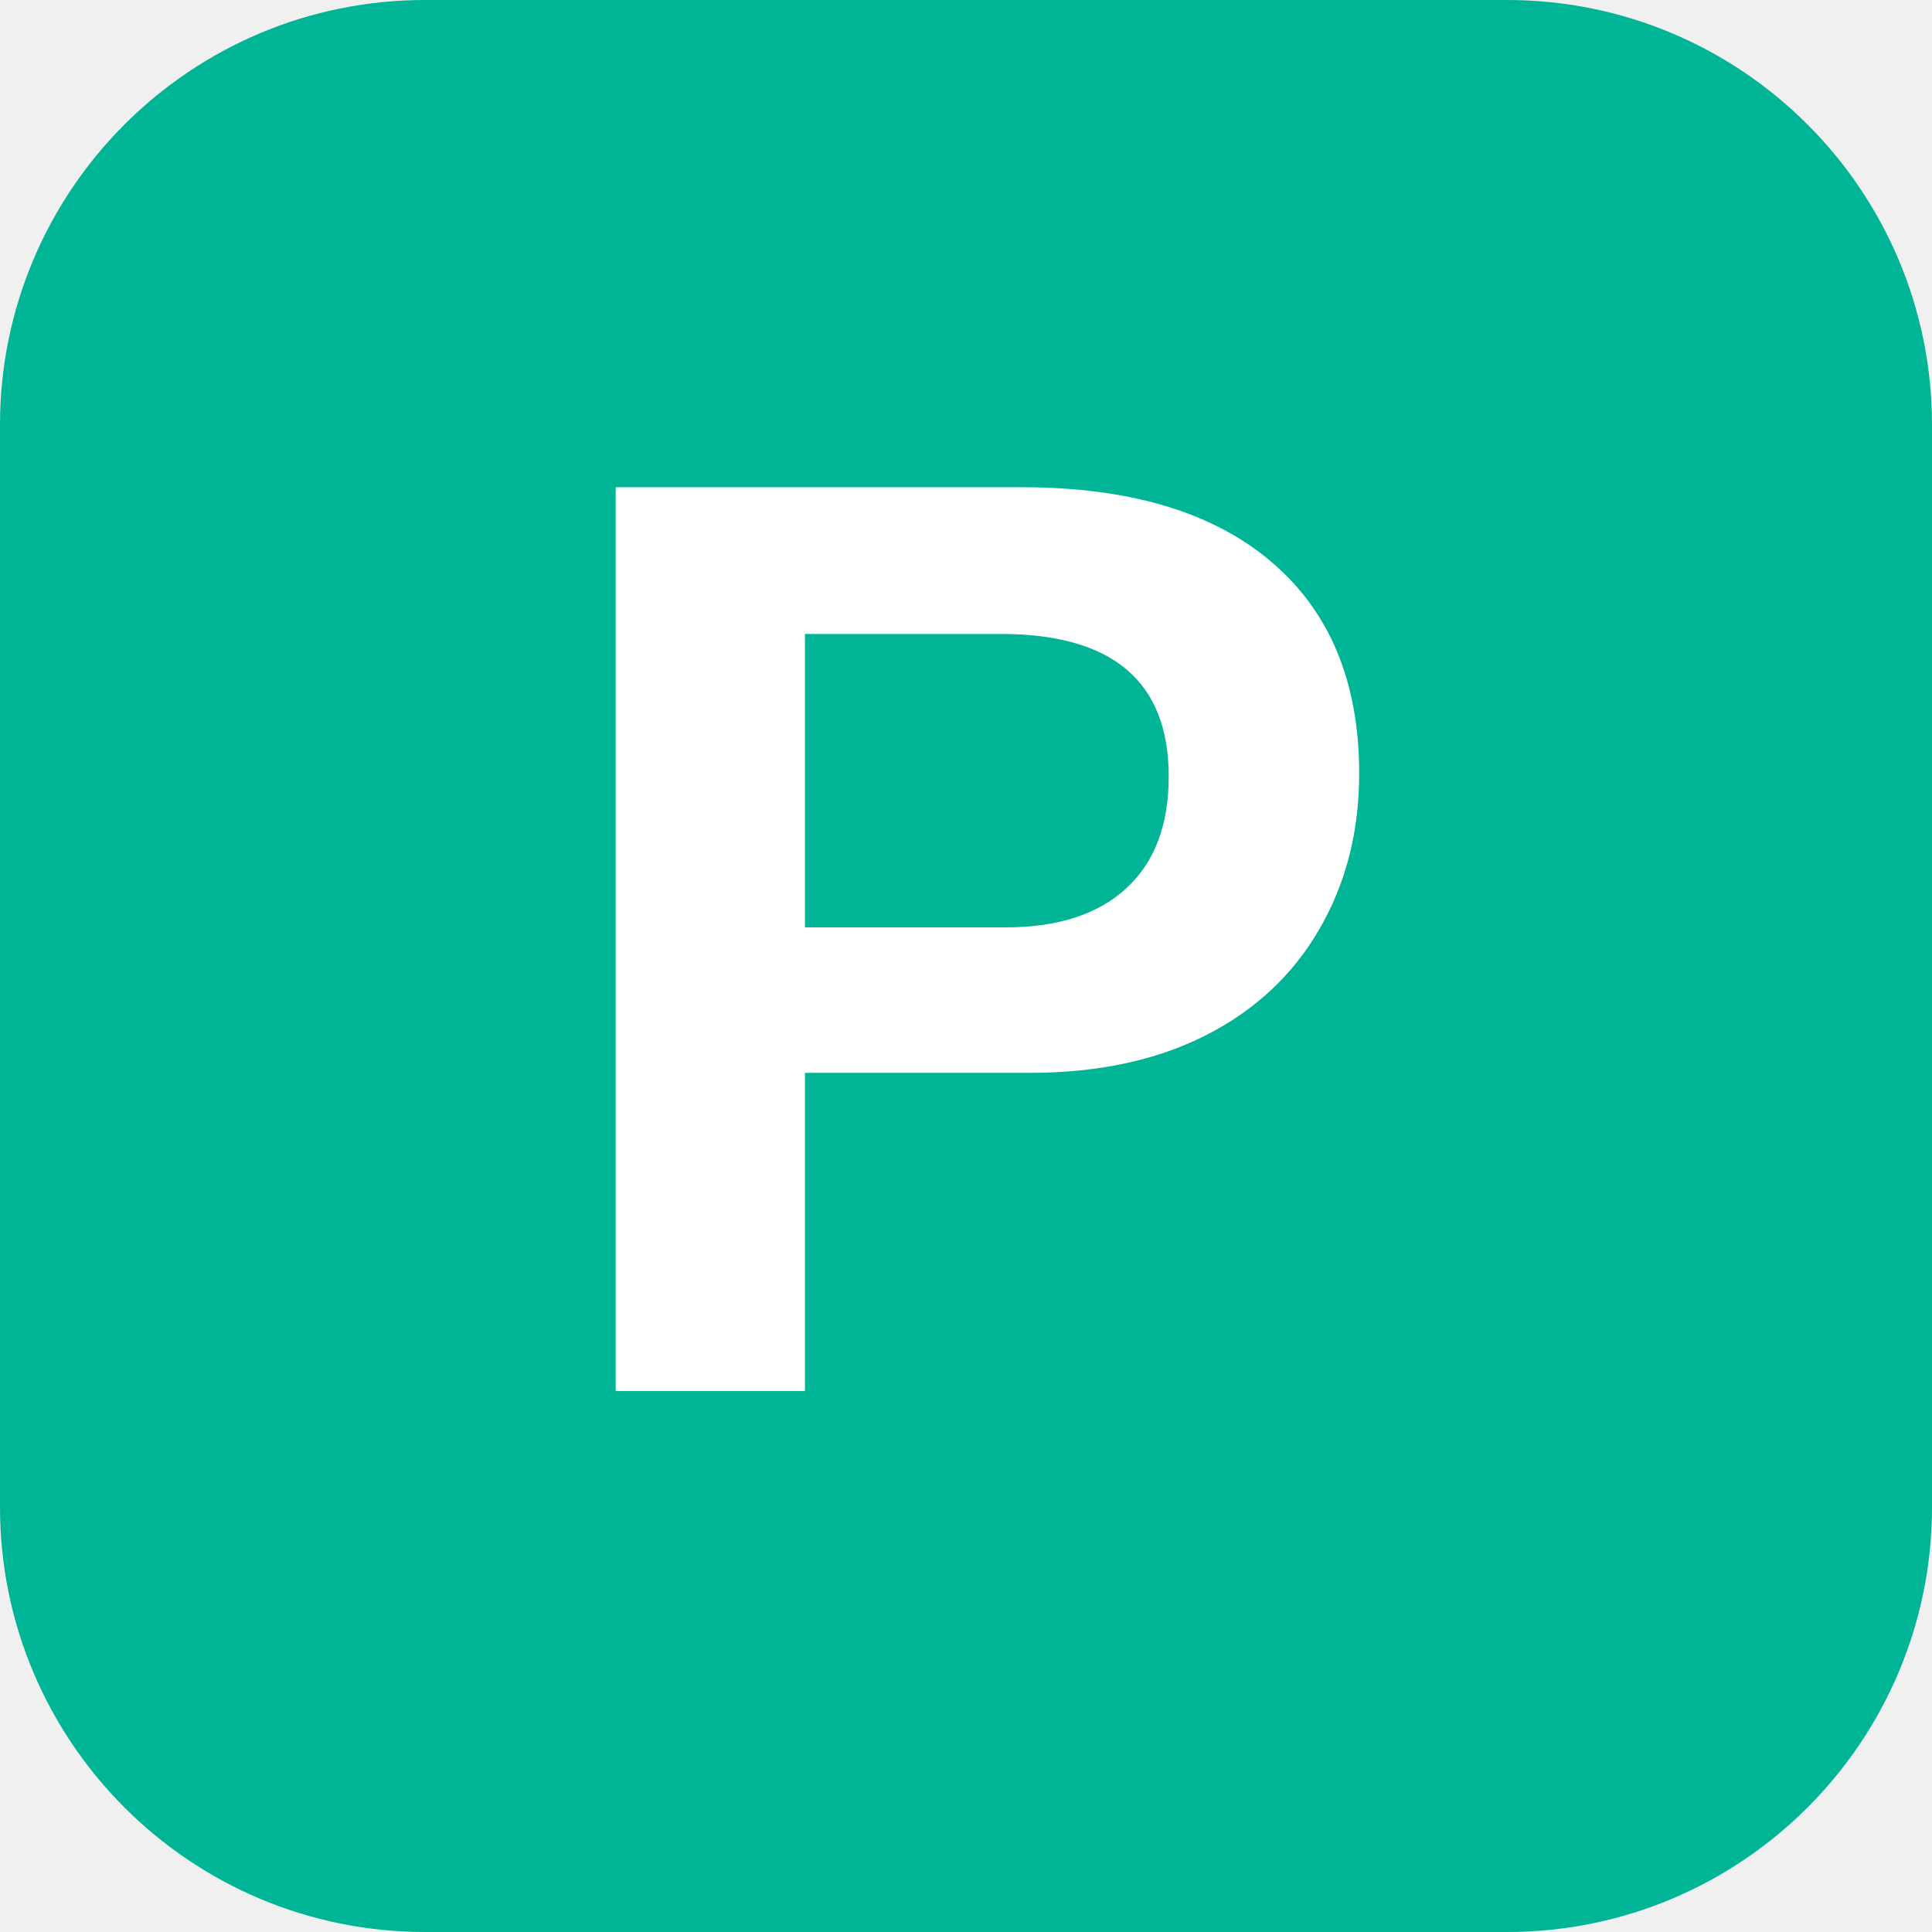
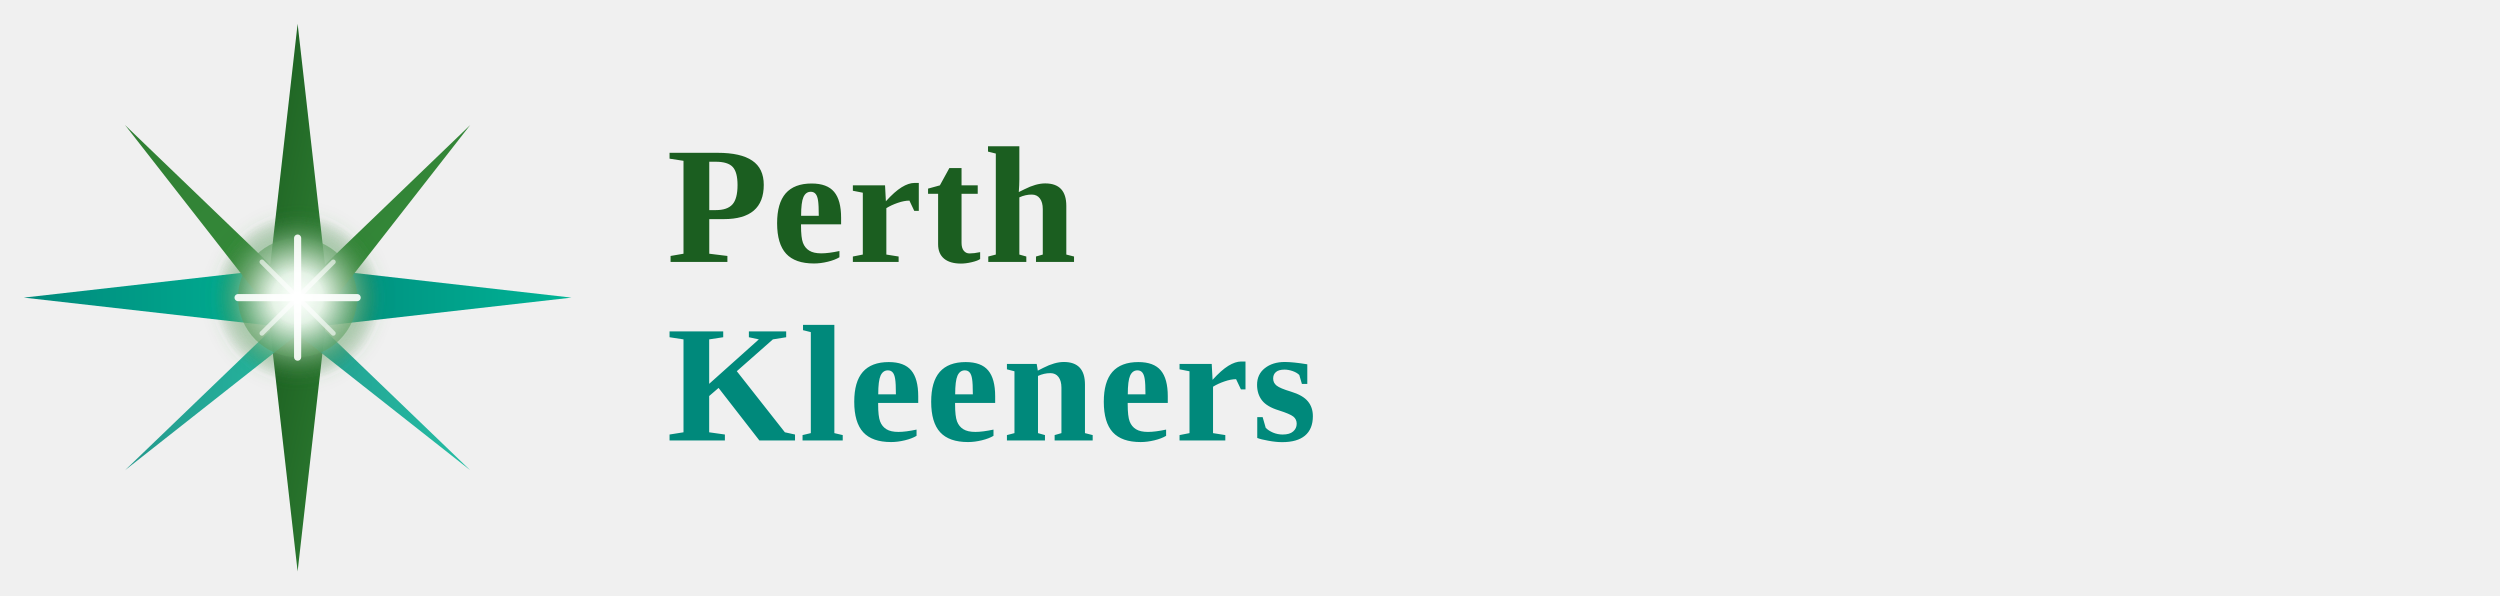
- <svg xmlns="http://www.w3.org/2000/svg" viewBox="0 0 100 100">
-   <rect width="100" height="100" rx="22" fill="#00b496" />
-   <text x="50" y="72" text-anchor="middle" font-size="68" font-family="'Plus Jakarta Sans', 'DM Sans', Arial, sans-serif" font-weight="700" fill="white">P</text>
+ <svg xmlns="http://www.w3.org/2000/svg" viewBox="0 0 420 100" width="420" height="100">
+   <defs>
+     <linearGradient id="greenDeep" x1="0%" y1="0%" x2="100%" y2="100%">
+       <stop offset="0%" stop-color="#1b5e20" />
+       <stop offset="100%" stop-color="#2e7d32" />
+     </linearGradient>
+     <linearGradient id="greenSide" x1="0%" y1="0%" x2="100%" y2="0%">
+       <stop offset="0%" stop-color="#00897b" />
+       <stop offset="100%" stop-color="#00b496" />
+     </linearGradient>
+     <linearGradient id="greenMed" x1="0%" y1="0%" x2="100%" y2="100%">
+       <stop offset="0%" stop-color="#2e7d32" />
+       <stop offset="100%" stop-color="#388e3c" />
+     </linearGradient>
+     <radialGradient id="sparkleGreen" cx="50%" cy="50%" r="50%">
+       <stop offset="0%" stop-color="#ffffff" stop-opacity="1" />
+       <stop offset="30%" stop-color="#e8f5e9" stop-opacity="0.9" />
+       <stop offset="100%" stop-color="#2e7d32" stop-opacity="0" />
+     </radialGradient>
+     <filter id="glowG">
+       <feGaussianBlur stdDeviation="1.5" result="coloredBlur" />
+       <feMerge>
+         <feMergeNode in="coloredBlur" />
+         <feMergeNode in="SourceGraphic" />
+       </feMerge>
+     </filter>
+   </defs>
+   <polygon points="50,4 55,48 50,50 45,48" fill="url(#greenDeep)" />
+   <polygon points="50,96 55,52 50,50 45,52" fill="url(#greenDeep)" />
+   <polygon points="4,50 48,45 50,50 48,55" fill="url(#greenSide)" />
+   <polygon points="96,50 52,45 50,50 52,55" fill="url(#greenSide)" />
+   <polygon points="79,21 53,46 50,50 54,53" fill="url(#greenMed)" />
+   <polygon points="21,21 47,46 50,50 46,53" fill="url(#greenMed)" />
+   <polygon points="79,79 53,54 50,50 46,53" fill="url(#greenSide)" opacity="0.85" />
+   <polygon points="21,79 47,54 50,50 54,53" fill="url(#greenSide)" opacity="0.85" />
+   <circle cx="50" cy="50" r="10" fill="url(#greenMed)" opacity="0.6" />
+   <circle cx="50" cy="50" r="14" fill="url(#sparkleGreen)" filter="url(#glowG)" />
+   <line x1="50" y1="40" x2="50" y2="60" stroke="white" stroke-width="1.2" stroke-linecap="round" opacity="0.9" />
+   <line x1="40" y1="50" x2="60" y2="50" stroke="white" stroke-width="1.2" stroke-linecap="round" opacity="0.9" />
+   <line x1="44" y1="44" x2="56" y2="56" stroke="white" stroke-width="0.8" stroke-linecap="round" opacity="0.6" />
+   <line x1="56" y1="44" x2="44" y2="56" stroke="white" stroke-width="0.8" stroke-linecap="round" opacity="0.6" />
+   <text x="112" y="44" font-family="'Georgia', 'Times New Roman', serif" font-size="28" font-weight="700" fill="#1b5e20" letter-spacing="0.5">Perth</text>
+   <text x="112" y="74" font-family="'Georgia', 'Times New Roman', serif" font-size="28" font-weight="700" fill="#00897b" letter-spacing="0.5">Kleeners</text>
</svg>
